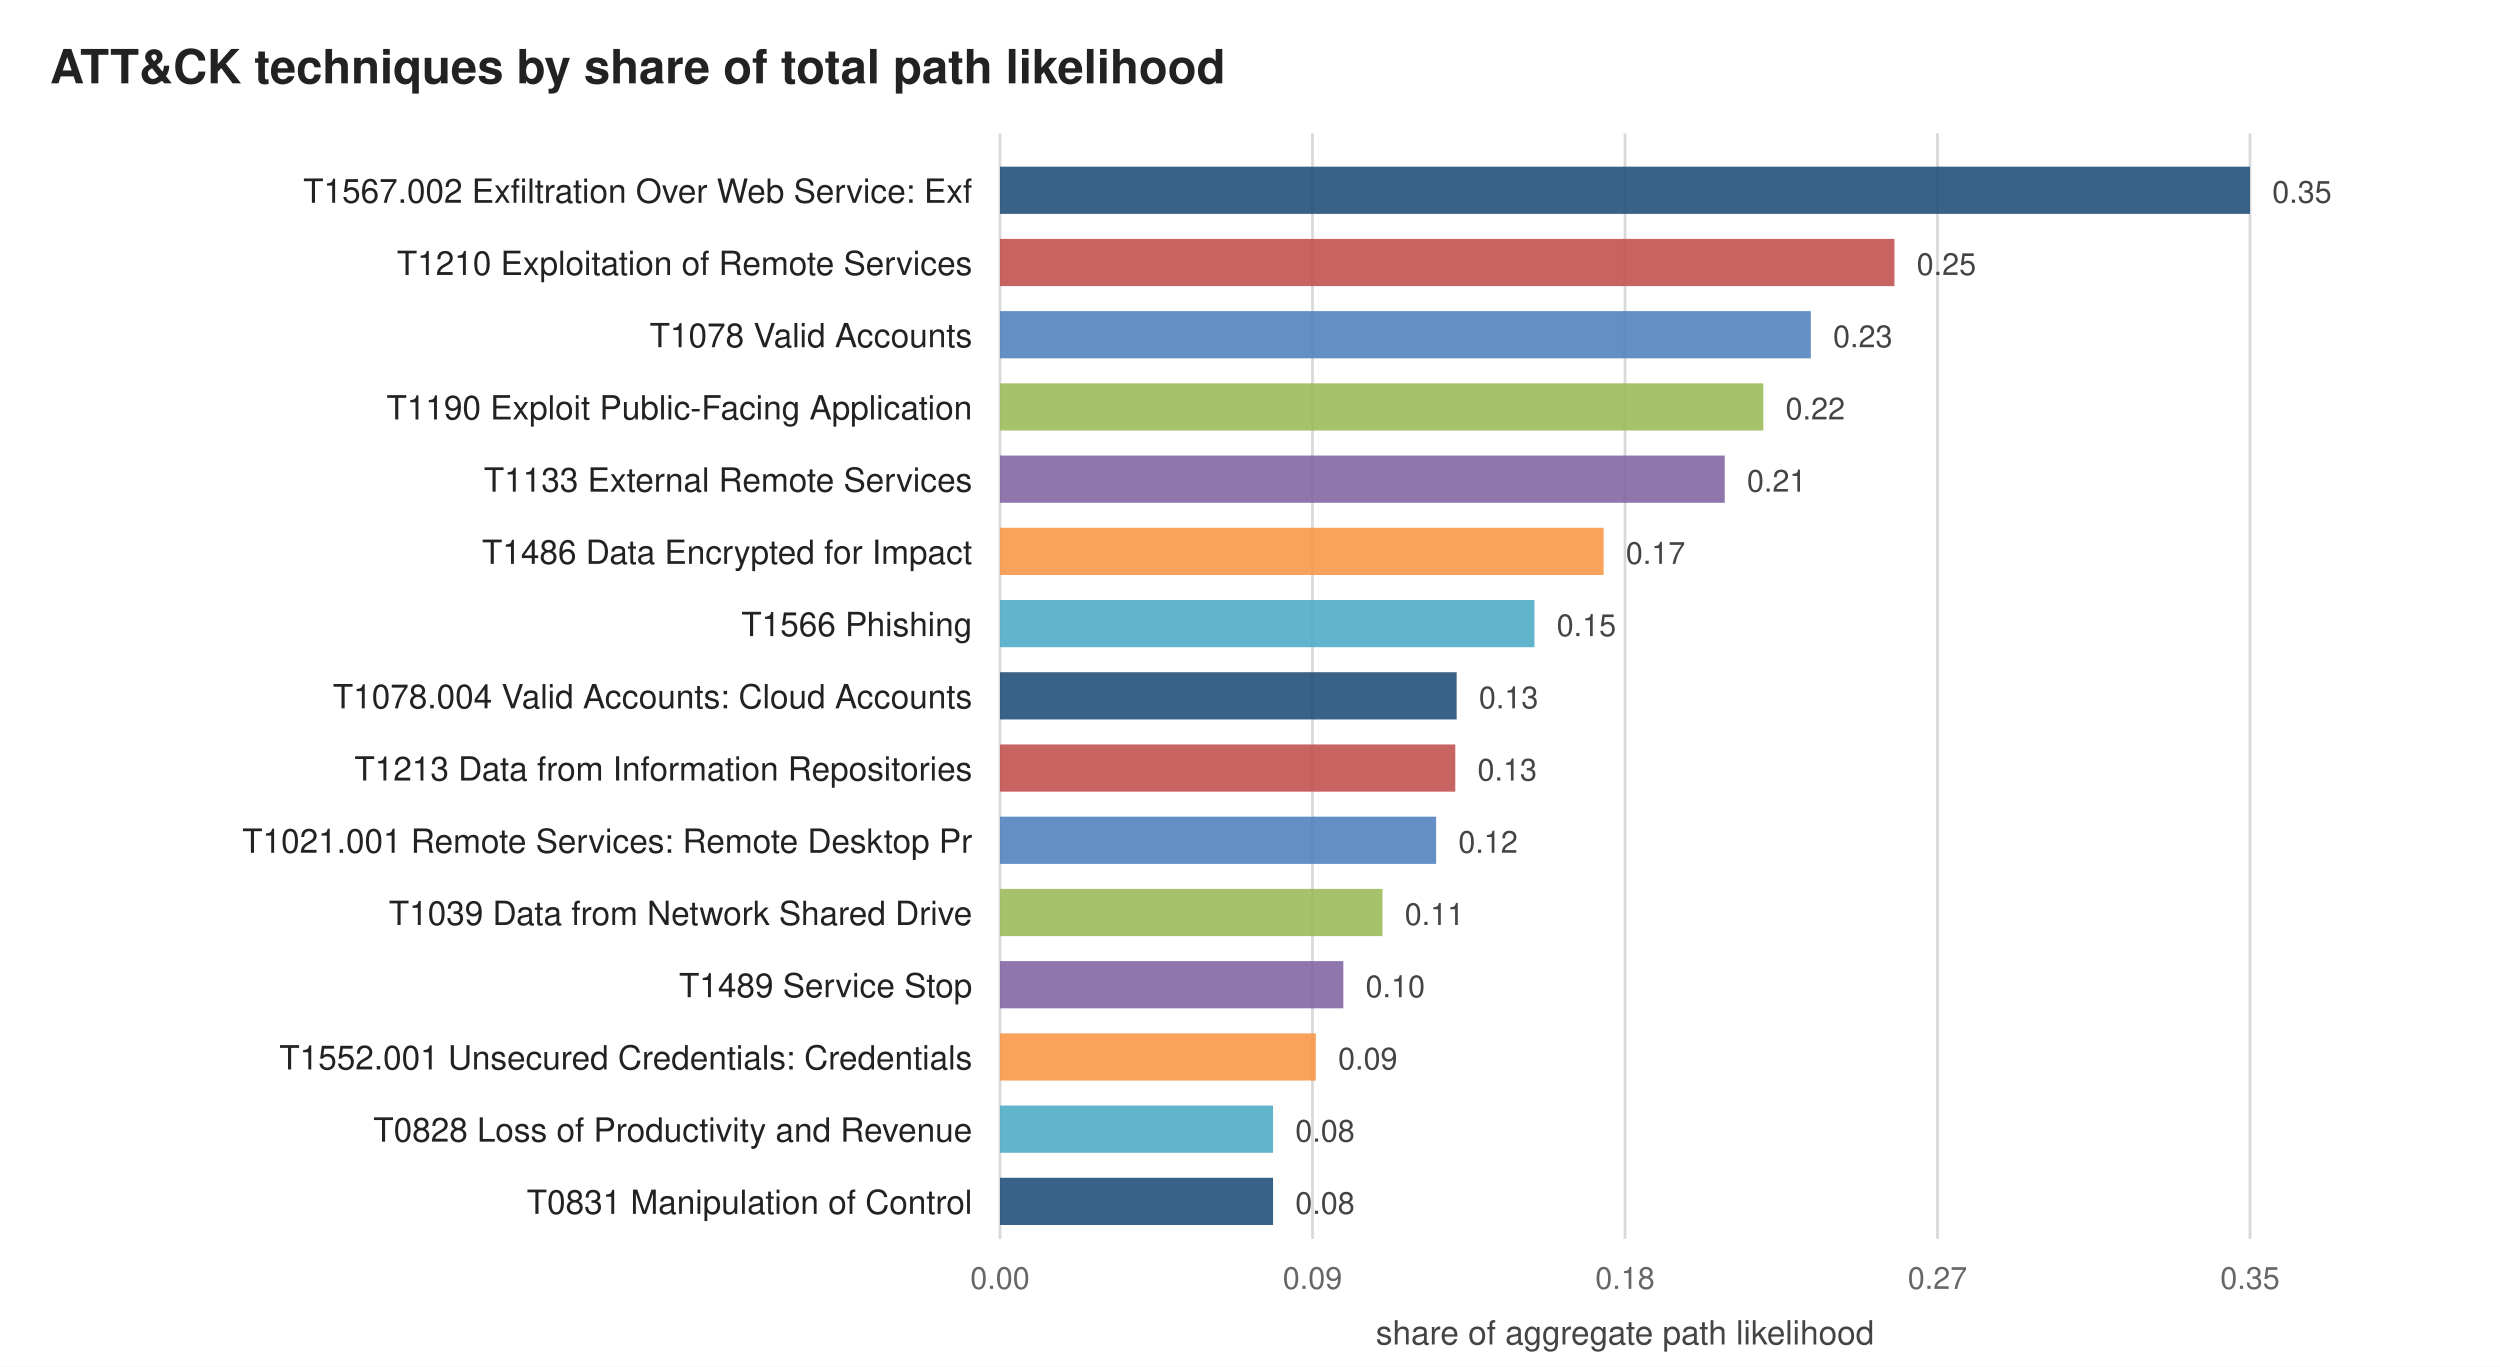
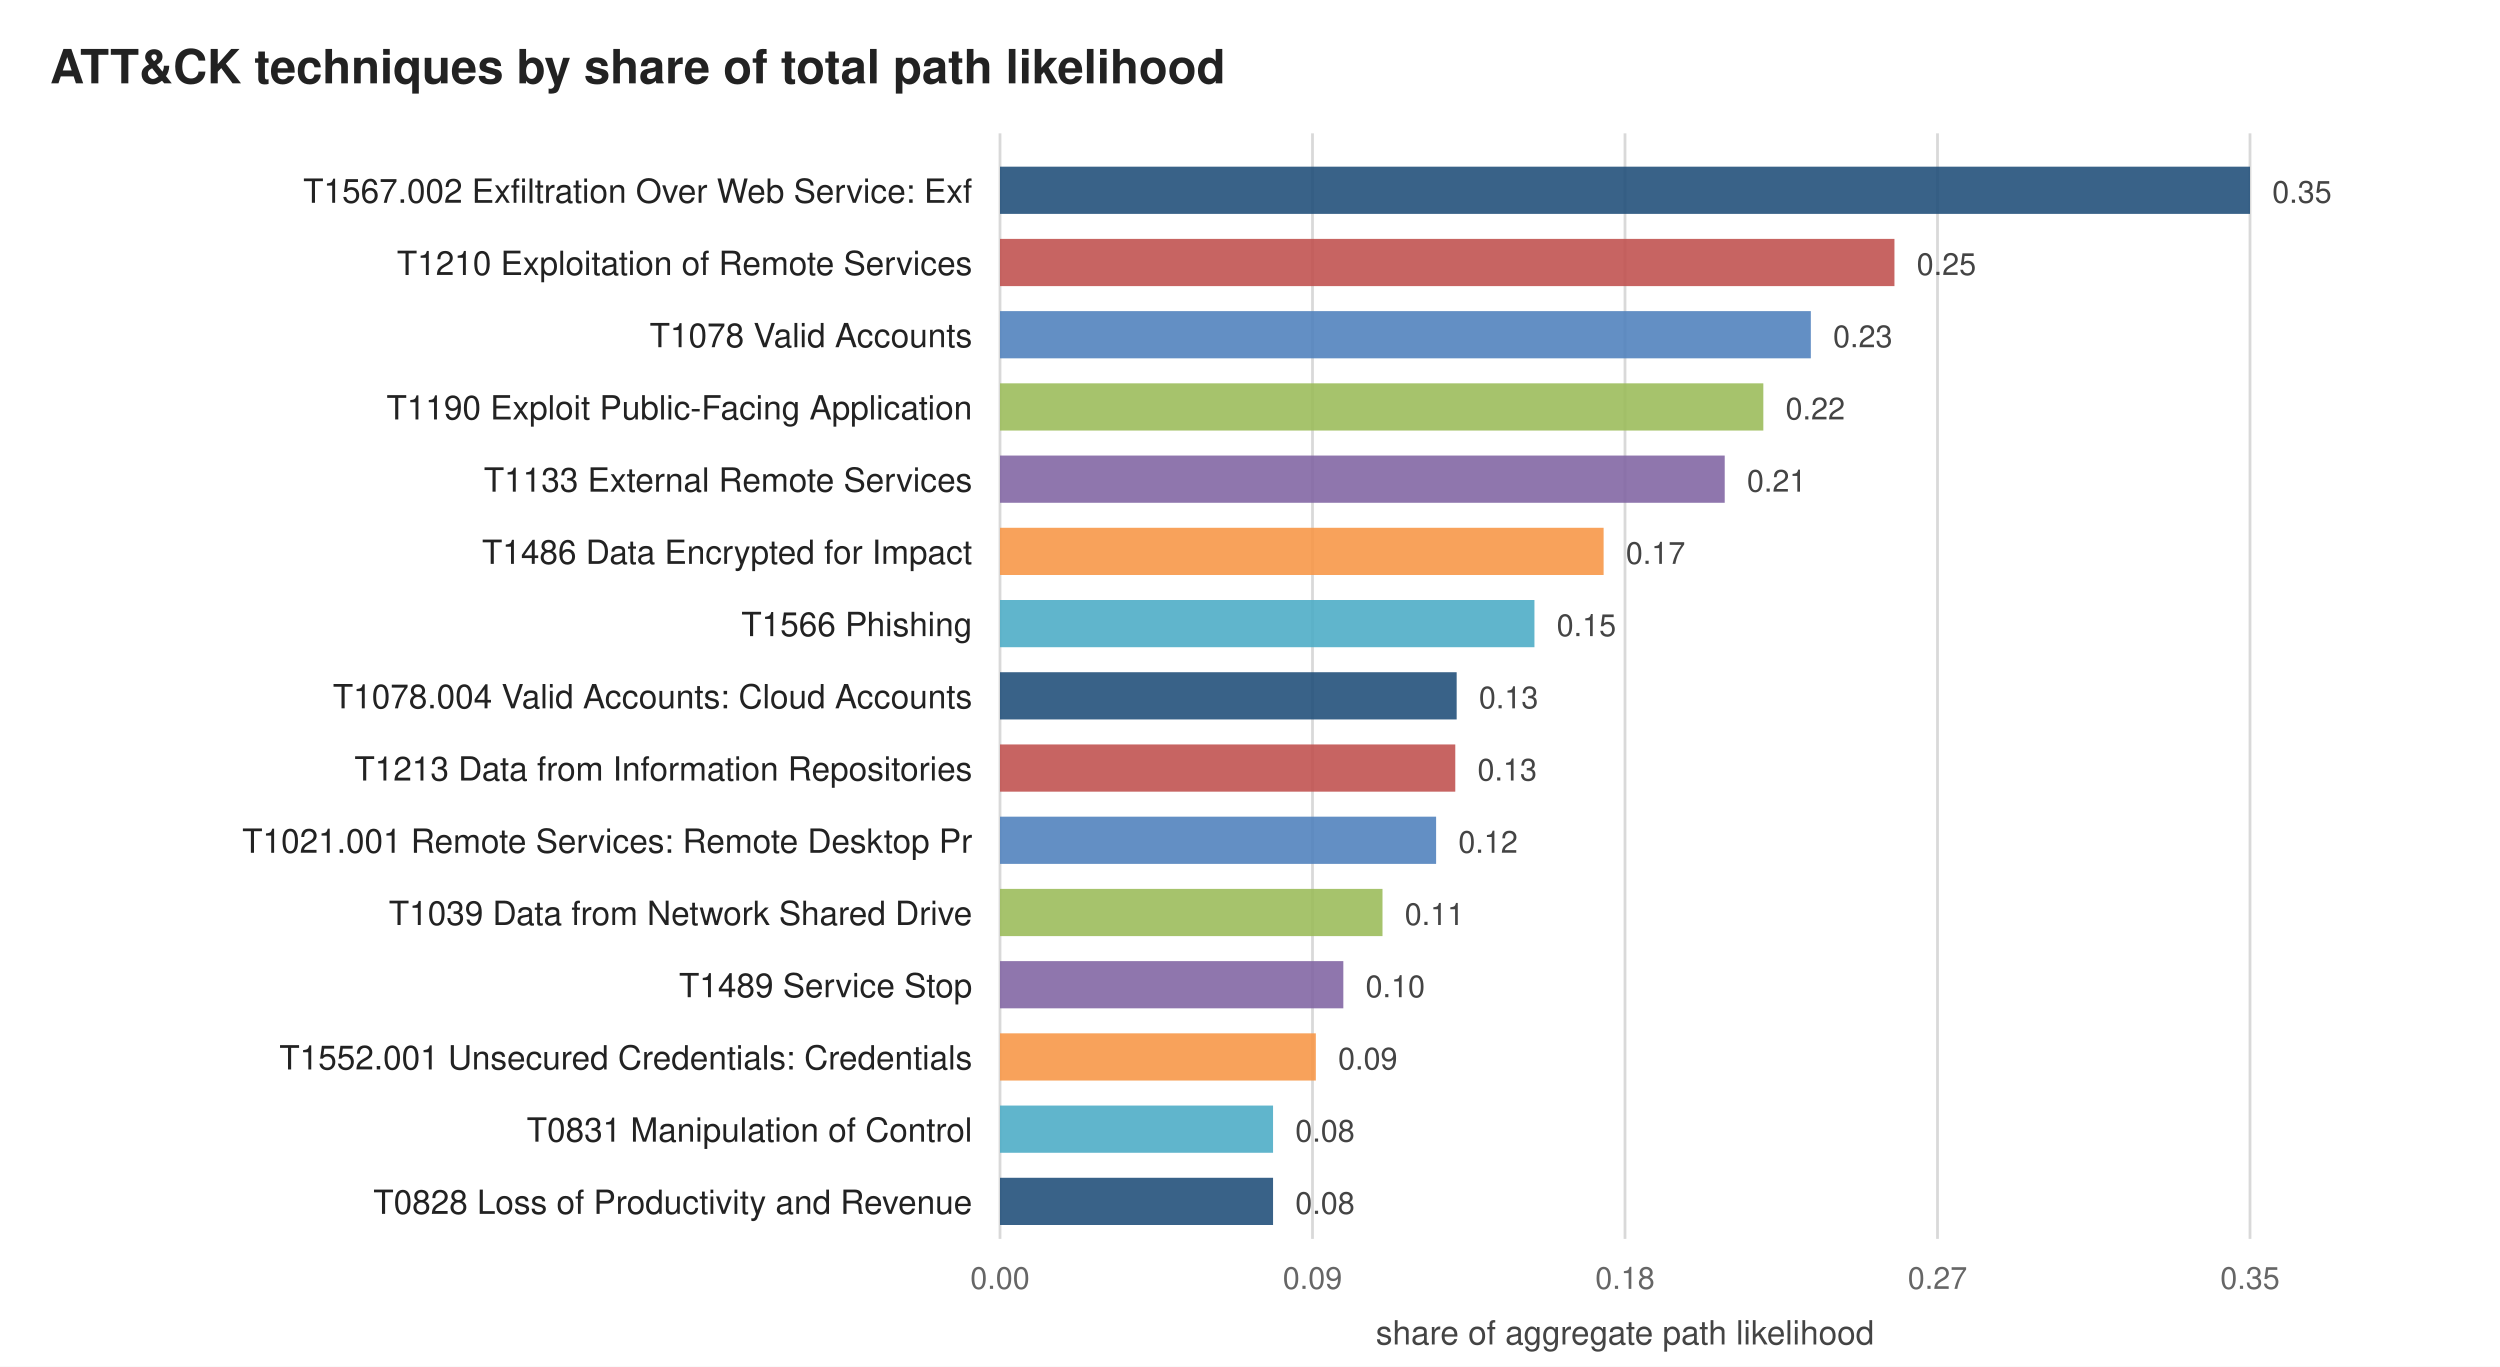
<svg xmlns="http://www.w3.org/2000/svg" width="900" height="492" viewBox="0 0 900 492" font-family="Helvetica,Arial,sans-serif">
  <rect width="900" height="492" fill="#ffffff" />
  <text x="18" y="30" font-size="17" font-weight="600" fill="#222222">ATT&amp;CK techniques by share of total path likelihood</text>
  <line x1="360.0" y1="48" x2="360.0" y2="446" stroke="#d9d9d9" stroke-width="1" />
  <text x="360.0" y="464" font-size="11" text-anchor="middle" fill="#666">0.00</text>
  <line x1="472.5" y1="48" x2="472.5" y2="446" stroke="#d9d9d9" stroke-width="1" />
  <text x="472.5" y="464" font-size="11" text-anchor="middle" fill="#666">0.09</text>
  <line x1="585.0" y1="48" x2="585.0" y2="446" stroke="#d9d9d9" stroke-width="1" />
  <text x="585.0" y="464" font-size="11" text-anchor="middle" fill="#666">0.18</text>
  <line x1="697.5" y1="48" x2="697.5" y2="446" stroke="#d9d9d9" stroke-width="1" />
  <text x="697.5" y="464" font-size="11" text-anchor="middle" fill="#666">0.27</text>
  <line x1="810.0" y1="48" x2="810.0" y2="446" stroke="#d9d9d9" stroke-width="1" />
  <text x="810.0" y="464" font-size="11" text-anchor="middle" fill="#666">0.35</text>
  <rect x="360" y="60" width="450.0" height="17" fill="#1f4e79" fill-opacity="0.88" />
  <text x="350" y="73" font-size="12" text-anchor="end" fill="#222222">T1567.002 Exfiltration Over Web Service: Exf</text>
  <text x="818.0" y="73" font-size="11" fill="#444">0.35</text>
  <rect x="360" y="86" width="322.0" height="17" fill="#c0504d" fill-opacity="0.88" />
  <text x="350" y="99" font-size="12" text-anchor="end" fill="#222222">T1210 Exploitation of Remote Services</text>
  <text x="690.0" y="99" font-size="11" fill="#444">0.25</text>
  <rect x="360" y="112" width="291.9" height="17" fill="#4f81bd" fill-opacity="0.88" />
  <text x="350" y="125" font-size="12" text-anchor="end" fill="#222222">T1078 Valid Accounts</text>
  <text x="659.9" y="125" font-size="11" fill="#444">0.23</text>
  <rect x="360" y="138" width="274.8" height="17" fill="#9bbb59" fill-opacity="0.88" />
  <text x="350" y="151" font-size="12" text-anchor="end" fill="#222222">T1190 Exploit Public-Facing Application</text>
  <text x="642.8" y="151" font-size="11" fill="#444">0.22</text>
  <rect x="360" y="164" width="260.9" height="17" fill="#8064a2" fill-opacity="0.88" />
  <text x="350" y="177" font-size="12" text-anchor="end" fill="#222222">T1133 External Remote Services</text>
  <text x="628.9" y="177" font-size="11" fill="#444">0.21</text>
  <rect x="360" y="190" width="217.3" height="17" fill="#f79646" fill-opacity="0.88" />
  <text x="350" y="203" font-size="12" text-anchor="end" fill="#222222">T1486 Data Encrypted for Impact</text>
  <text x="585.3" y="203" font-size="11" fill="#444">0.17</text>
  <rect x="360" y="216" width="192.4" height="17" fill="#4bacc6" fill-opacity="0.88" />
  <text x="350" y="229" font-size="12" text-anchor="end" fill="#222222">T1566 Phishing</text>
  <text x="560.4" y="229" font-size="11" fill="#444">0.15</text>
  <rect x="360" y="242" width="164.4" height="17" fill="#1f4e79" fill-opacity="0.88" />
  <text x="350" y="255" font-size="12" text-anchor="end" fill="#222222">T1078.004 Valid Accounts: Cloud Accounts</text>
  <text x="532.4" y="255" font-size="11" fill="#444">0.13</text>
  <rect x="360" y="268" width="163.9" height="17" fill="#c0504d" fill-opacity="0.88" />
  <text x="350" y="281" font-size="12" text-anchor="end" fill="#222222">T1213 Data from Information Repositories</text>
  <text x="531.9" y="281" font-size="11" fill="#444">0.13</text>
  <rect x="360" y="294" width="157.0" height="17" fill="#4f81bd" fill-opacity="0.88" />
  <text x="350" y="307" font-size="12" text-anchor="end" fill="#222222">T1021.001 Remote Services: Remote Desktop Pr</text>
  <text x="525.0" y="307" font-size="11" fill="#444">0.12</text>
  <rect x="360" y="320" width="137.7" height="17" fill="#9bbb59" fill-opacity="0.88" />
  <text x="350" y="333" font-size="12" text-anchor="end" fill="#222222">T1039 Data from Network Shared Drive</text>
  <text x="505.7" y="333" font-size="11" fill="#444">0.11</text>
  <rect x="360" y="346" width="123.6" height="17" fill="#8064a2" fill-opacity="0.88" />
  <text x="350" y="359" font-size="12" text-anchor="end" fill="#222222">T1489 Service Stop</text>
  <text x="491.6" y="359" font-size="11" fill="#444">0.10</text>
  <rect x="360" y="372" width="113.7" height="17" fill="#f79646" fill-opacity="0.88" />
  <text x="350" y="385" font-size="12" text-anchor="end" fill="#222222">T1552.001 Unsecured Credentials: Credentials</text>
  <text x="481.7" y="385" font-size="11" fill="#444">0.09</text>
  <rect x="360" y="398" width="98.3" height="17" fill="#4bacc6" fill-opacity="0.88" />
-   <text x="350" y="411" font-size="12" text-anchor="end" fill="#222222">T0828 Loss of Productivity and Revenue</text>
+   <text x="350" y="411" font-size="12" text-anchor="end" fill="#222222">T0831 Manipulation of Control</text>
  <text x="466.3" y="411" font-size="11" fill="#444">0.08</text>
  <rect x="360" y="424" width="98.3" height="17" fill="#1f4e79" fill-opacity="0.88" />
-   <text x="350" y="437" font-size="12" text-anchor="end" fill="#222222">T0831 Manipulation of Control</text>
+   <text x="350" y="437" font-size="12" text-anchor="end" fill="#222222">T0828 Loss of Productivity and Revenue</text>
  <text x="466.3" y="437" font-size="11" fill="#444">0.08</text>
  <text x="585" y="484" font-size="12" text-anchor="middle" fill="#444">share of aggregate path likelihood</text>
</svg>
